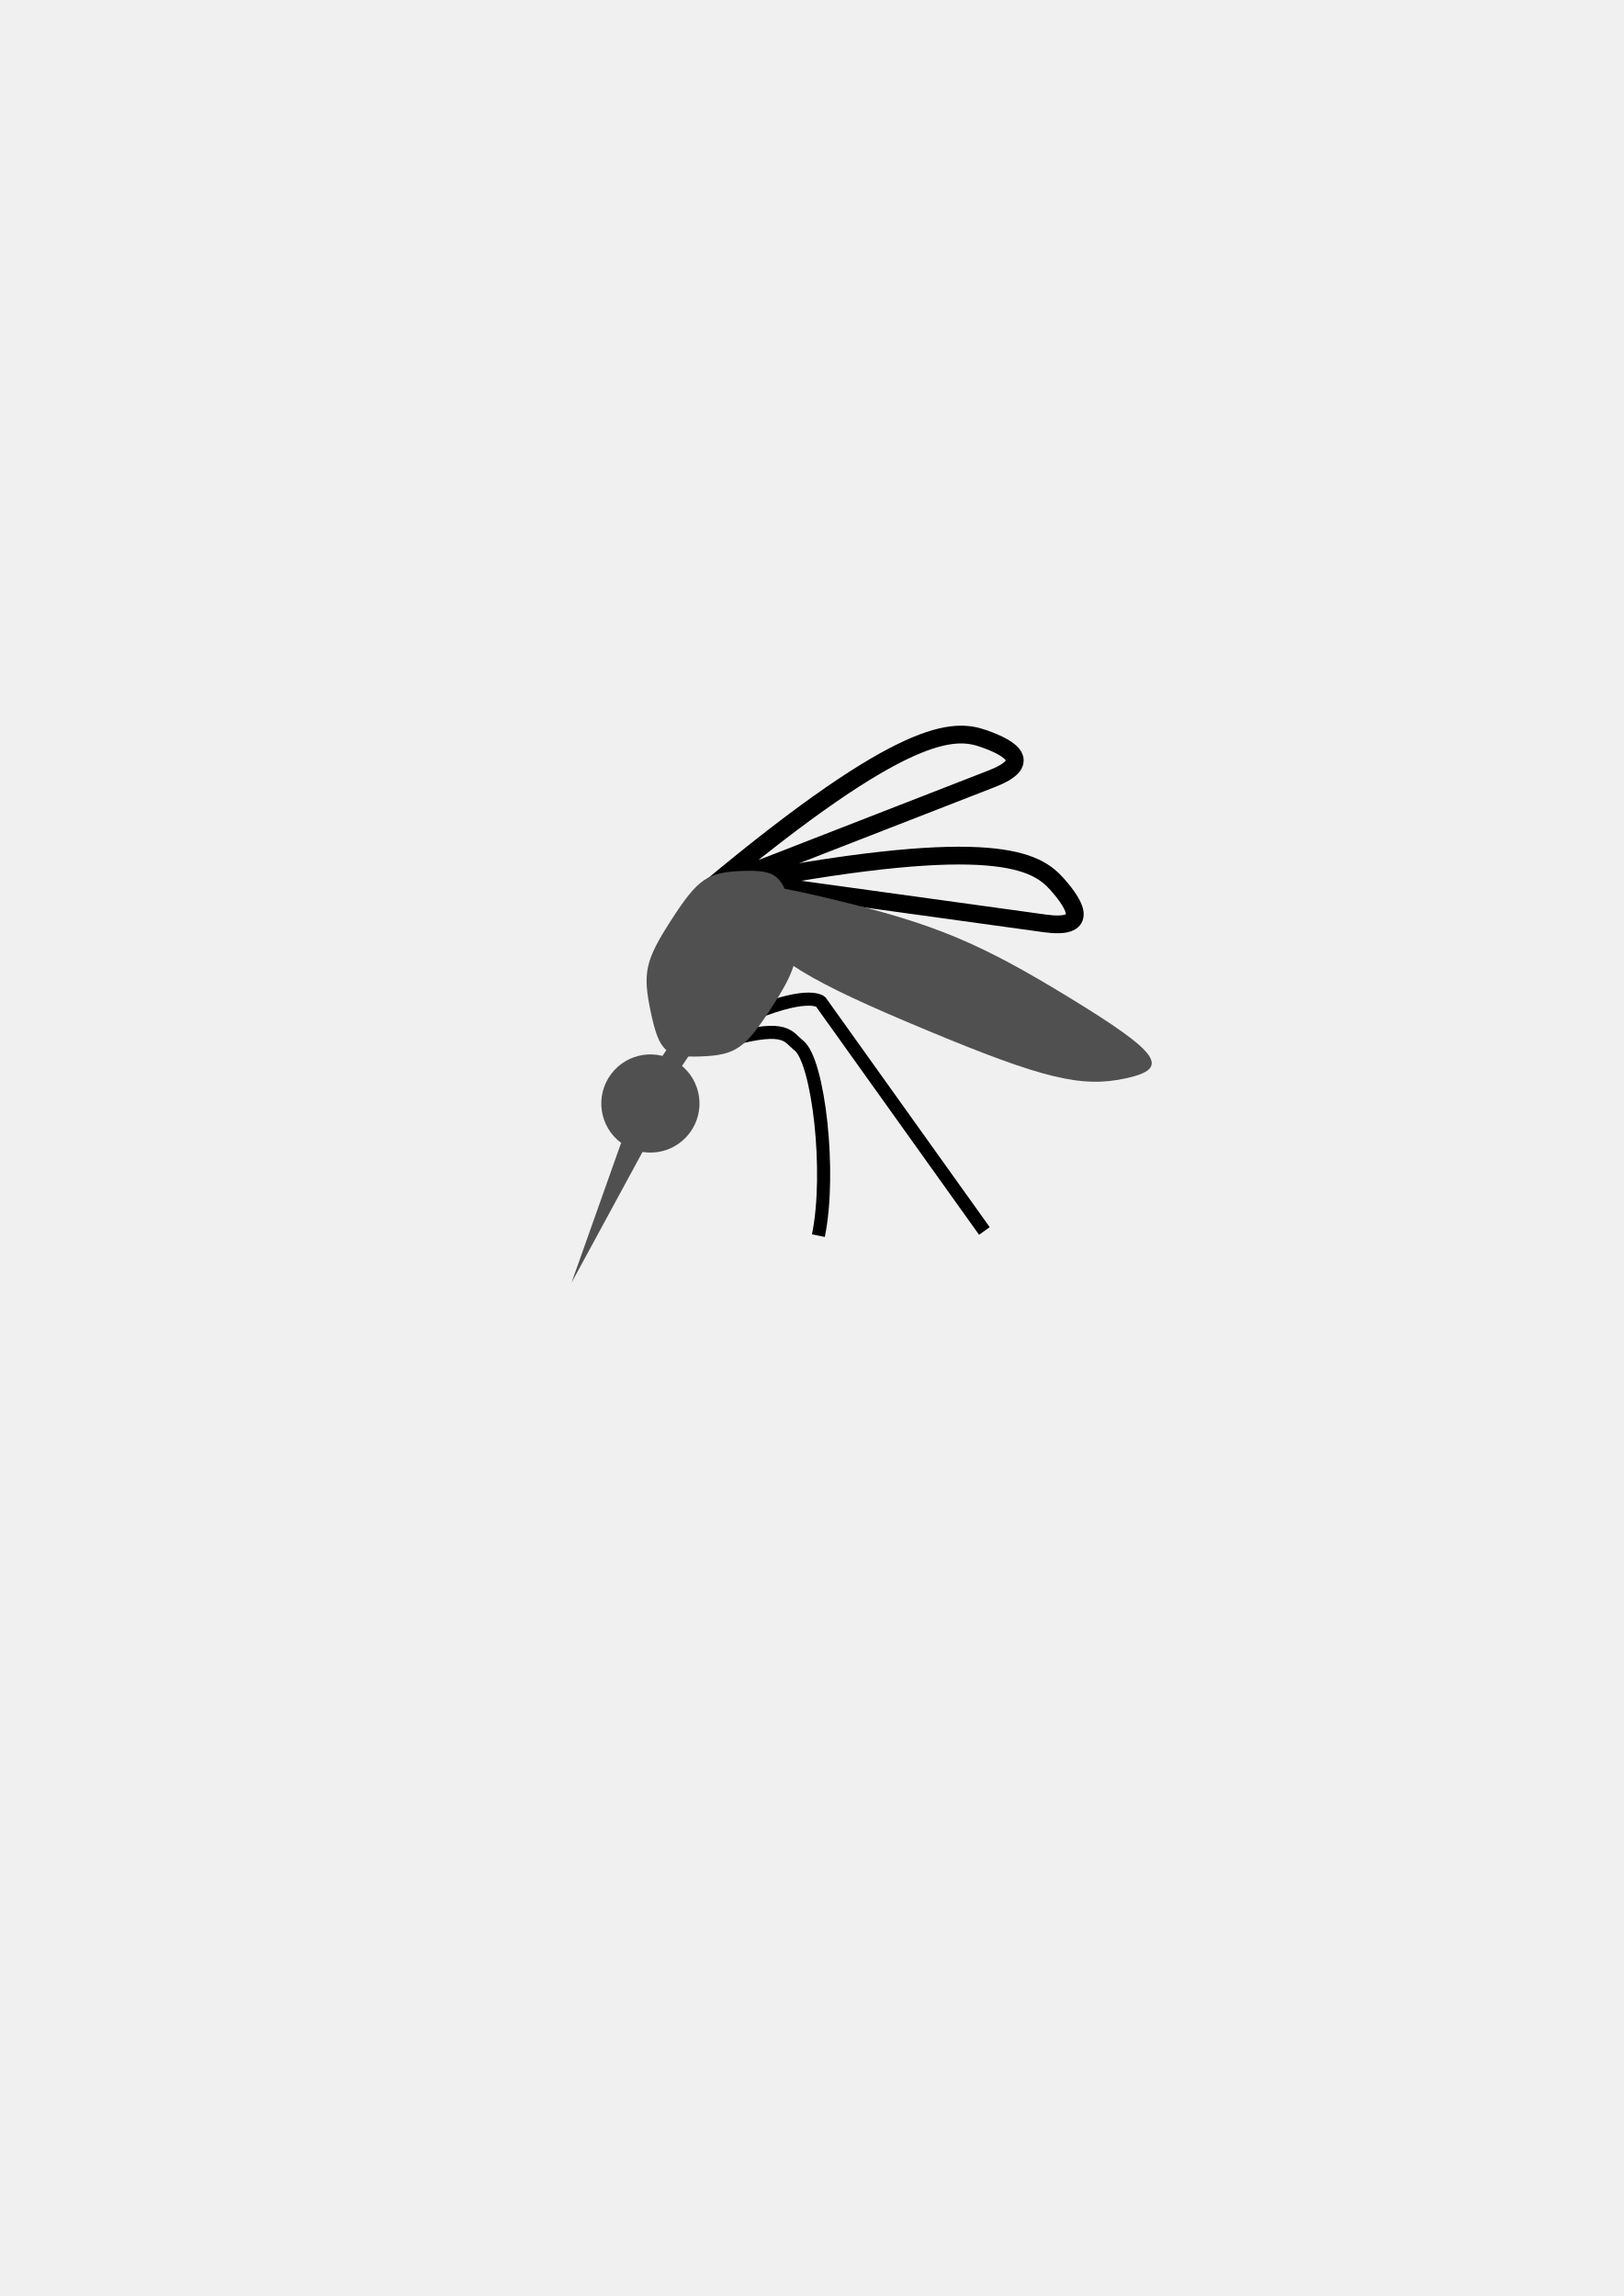
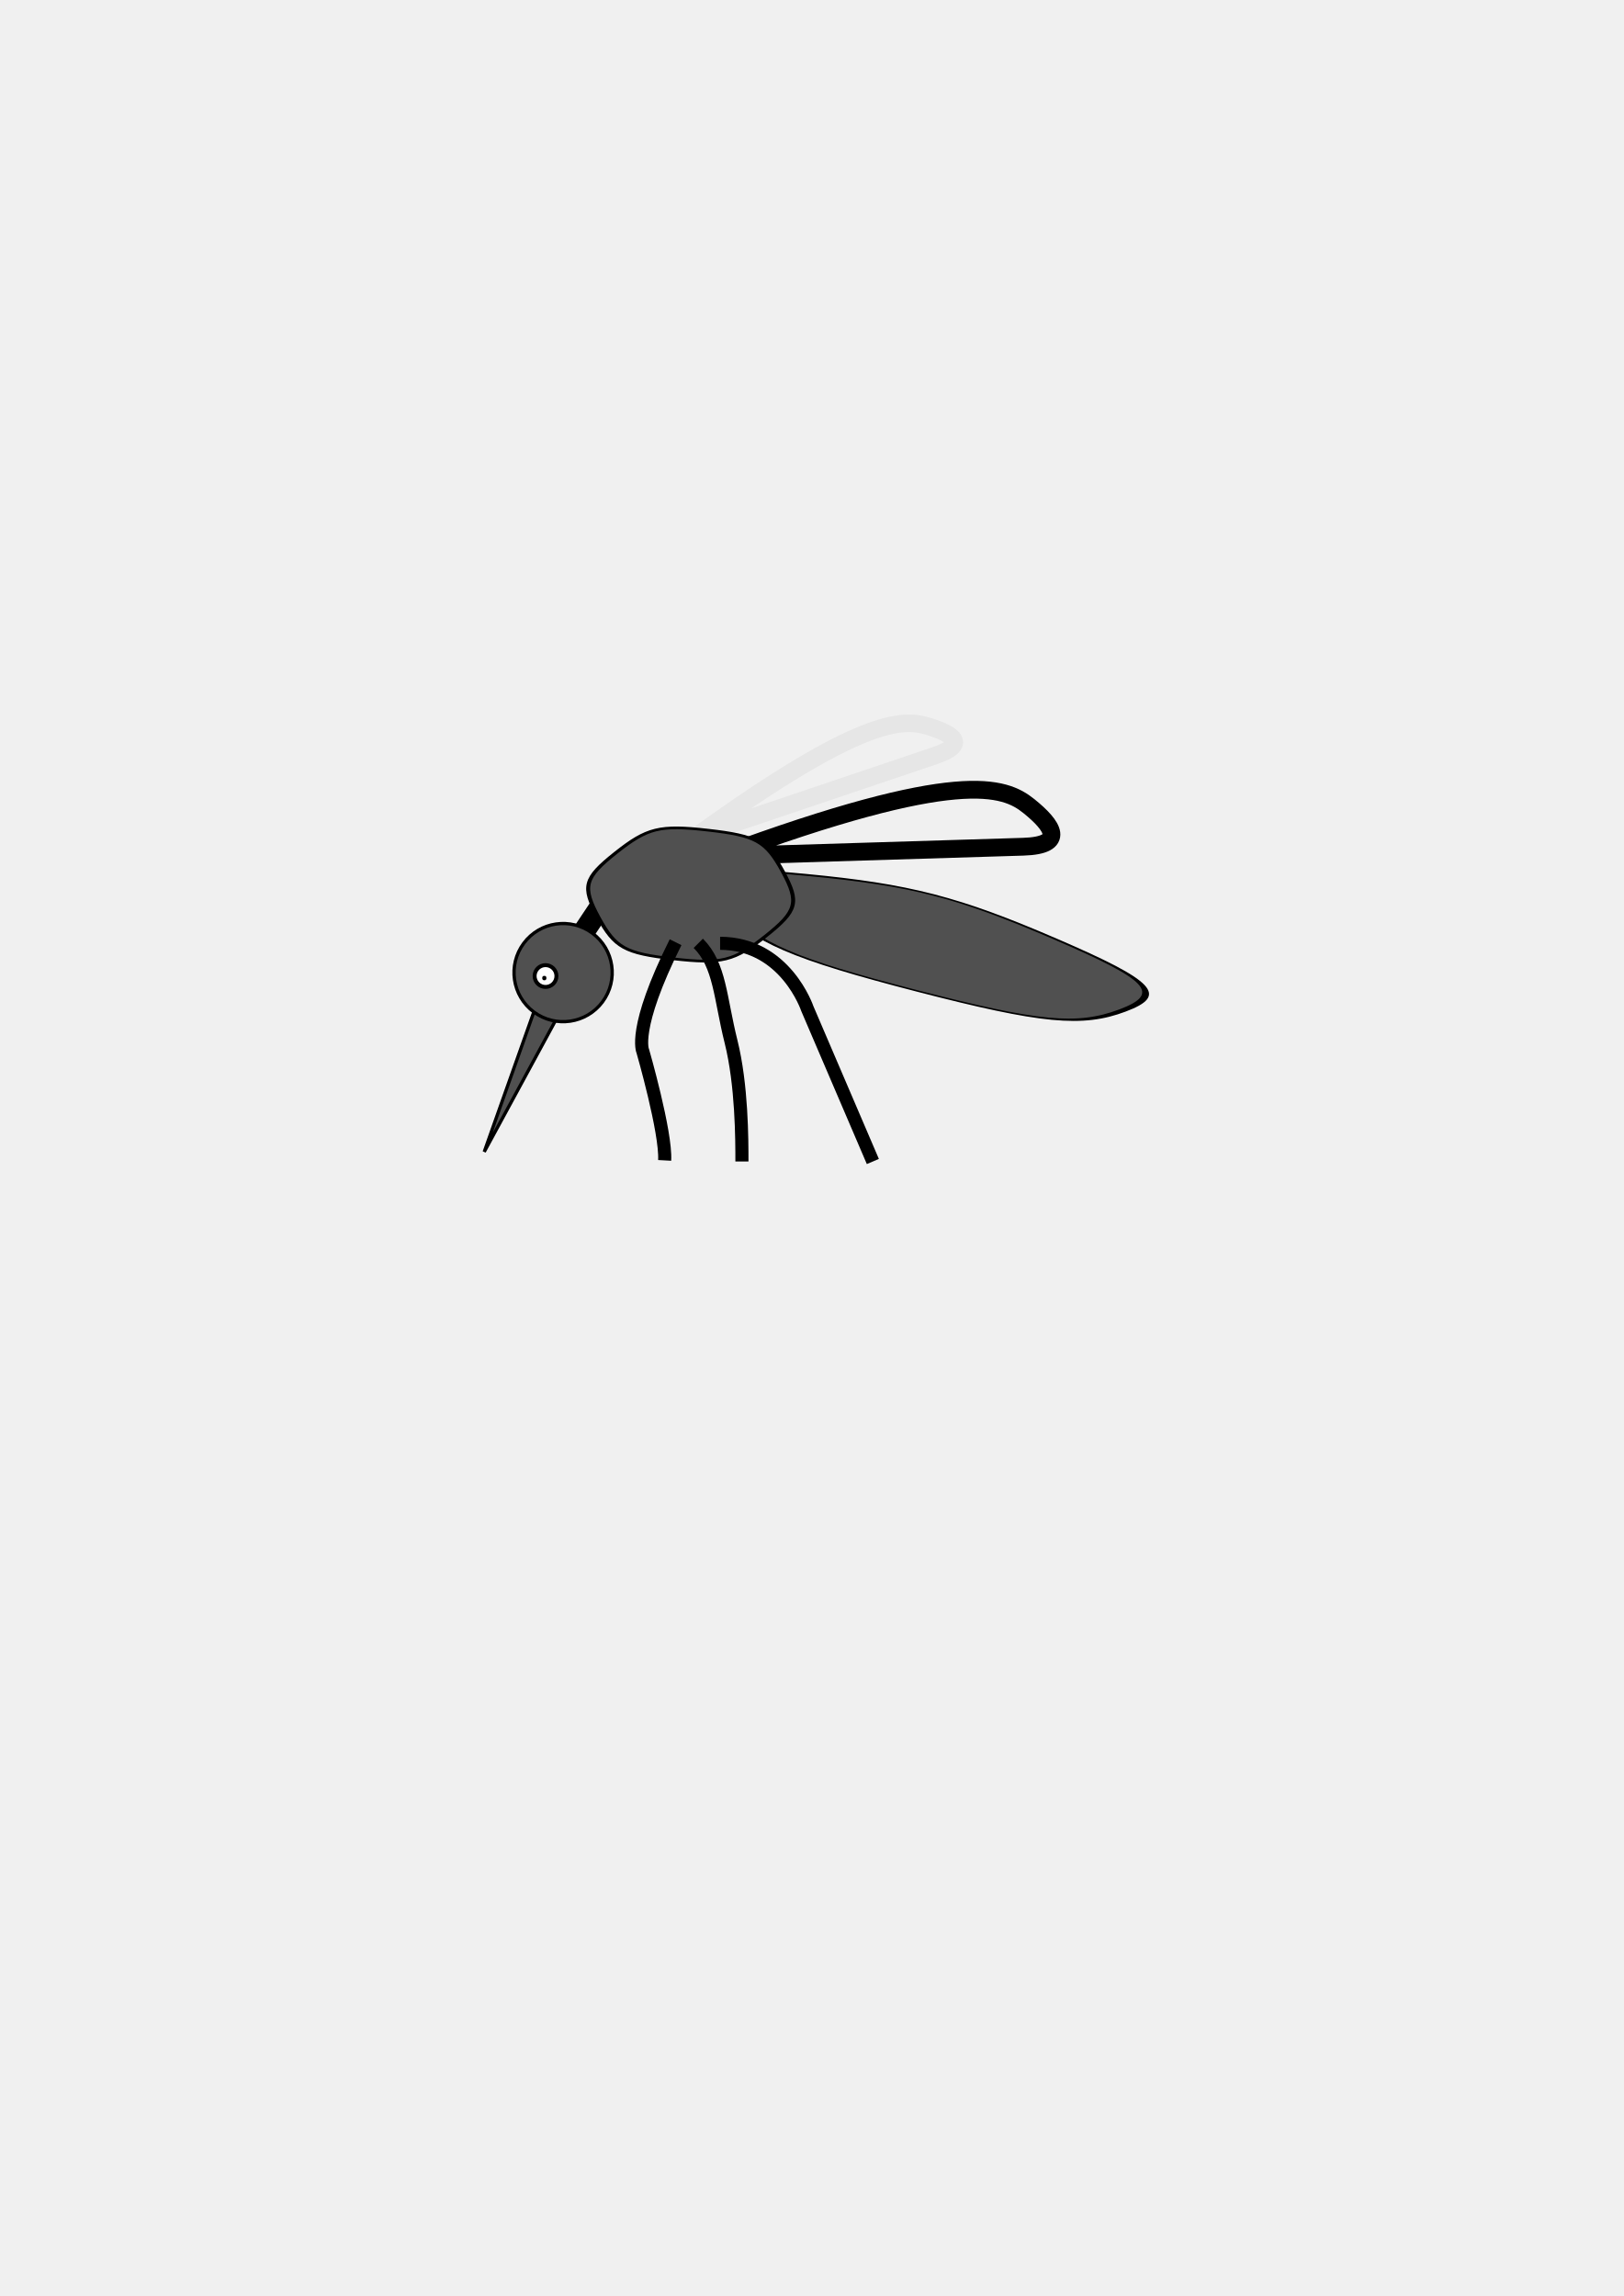
<svg xmlns="http://www.w3.org/2000/svg" width="744.094" height="1052.362" id="svg2">
  <defs id="defs4">
    </defs>
  <g id="layer1">
-     <g id="g3307" transform="matrix(0.8025379,0.5966012,-0.5966012,0.8025379,464.8111,231.1861)" style="stroke:none;fill:#505050;fill-opacity:1">
-       <path transform="matrix(1.285714,0,0,1.285714,-204.6429,-84.96063)" d="M 200,314.862 A 17.5,17.5 0 1 1 165,314.862 A 17.5,17.5 0 1 1 200,314.862 z" id="path3207" style="fill:#505050;fill-opacity:1;stroke:none" />
-       <path id="path3211" d="M 30,342.362 L 50,407.362 L 40,337.362 L 30,342.362" style="fill:#505050;fill-opacity:1;fill-rule:evenodd;stroke:none;stroke-width:1px;stroke-linecap:butt;stroke-linejoin:miter;stroke-opacity:1" />
-     </g>
-     <path style="fill:none;fill-rule:evenodd;stroke:#000000;stroke-width:8.143;stroke-linecap:butt;stroke-linejoin:miter;stroke-miterlimit:4;stroke-dasharray:none;stroke-opacity:1" d="M 341.114,404.209 C 455.644,382.576 474.954,394.607 484.43,405.28 C 493.906,415.953 498.464,425.946 478.795,423.229 C 459.127,420.512 341.865,404.322 341.114,404.209 z" id="path3335" />
-     <path style="fill:none;fill-rule:evenodd;stroke:#000000;stroke-width:8.143;stroke-linecap:butt;stroke-linejoin:miter;stroke-miterlimit:4;stroke-dasharray:none;stroke-opacity:1" d="M 325,407.362 C 414.497,332.694 437.222,333.799 450.695,338.506 C 464.169,343.213 473.017,349.722 454.515,356.927 C 436.013,364.132 325.711,407.095 325,407.362 z" id="path3615" />
-     <path style="fill:none;fill-rule:evenodd;stroke:#000000;stroke-width:6;stroke-linecap:butt;stroke-linejoin:miter;stroke-miterlimit:4;stroke-dasharray:none;stroke-opacity:1" d="M 346.114,464.209 C 371.114,454.209 376.114,459.209 376.114,459.209 L 451.114,564.209 L 451.114,564.209" id="path3331" />
-     <path style="fill:none;fill-rule:evenodd;stroke:#000000;stroke-width:6;stroke-linecap:butt;stroke-linejoin:miter;stroke-miterlimit:4;stroke-dasharray:none;stroke-opacity:1" d="M 335.043,476.352 C 360.985,469.5 360.97,475.338 366.114,479.209 C 375.043,486.352 381.016,537.258 375.043,566.352" id="path3337" />
-     <path style="fill:#505050;fill-opacity:1" id="path3311" d="M 150,260 C 128.681,267.5 122.729,266.384 105.575,251.671 C 88.42,236.959 86.41,231.246 90.575,209.034 C 94.739,186.821 98.681,182.224 120,174.724 C 141.319,167.224 147.271,168.34 164.425,183.053 C 181.58,197.766 183.59,203.478 179.425,225.691 C 175.261,247.903 171.319,252.5 150,260 z" transform="matrix(0.5957556,0.2878259,-0.4326903,0.8956025,344.2504,208.1787)" />
-     <path style="fill:#505050;fill-opacity:1;stroke:none;stroke-opacity:1" id="path3317" d="M 195,195 C 190.511,209.695 185.824,213.228 170.461,213.499 C 155.099,213.77 150.29,210.405 145.285,195.878 C 140.28,181.351 141.995,175.738 154.264,166.488 C 166.533,157.239 172.401,157.135 184.989,165.946 C 197.578,174.757 199.489,180.305 195,195 z" transform="matrix(3.507142,1.477996,-0.3194247,0.757964,-105.4906,58.19705)" />
-     <path style="fill:none;fill-rule:evenodd;stroke:#505050;stroke-width:10;stroke-linecap:butt;stroke-linejoin:miter;stroke-miterlimit:4;stroke-dasharray:none;stroke-opacity:1" d="M 316.114,474.209 C 306.114,489.209 306.114,489.209 306.114,489.209" id="path3333" />
+     <path style="fill:none;fill-rule:evenodd;stroke:#000000;stroke-width:8.143;stroke-linecap:butt;stroke-linejoin:miter;stroke-miterlimit:4;stroke-dasharray:none;stroke-opacity:1" d="M 330,392.362 C 439.3,351.883 460.35,360.516 471.477,369.454 C 482.604,378.392 488.769,387.482 468.923,388.092 C 449.077,388.702 330.759,392.348 330,392.362 z" id="path3335" />
+     <path style="fill:none;fill-rule:evenodd;stroke:#000000;stroke-width:8;stroke-linecap:butt;stroke-linejoin:miter;stroke-miterlimit:4;stroke-dasharray:none;stroke-opacity:1;opacity:0.045" d="M 319.128,383.234 C 394.676,328.608 413.859,329.416 425.233,332.86 C 436.606,336.303 444.075,341.065 428.457,346.336 C 412.838,351.607 319.728,383.039 319.128,383.234 z" id="path3615" />
+     <path style="fill:none;fill-rule:evenodd;stroke:#000000;stroke-width:10;stroke-linecap:butt;stroke-linejoin:miter;stroke-miterlimit:4;stroke-dasharray:none;stroke-opacity:1" d="M 276.114,414.209 C 266.114,429.209 266.114,429.209 266.114,429.209" id="path3333" />
+     <path style="fill:#505050;fill-opacity:1;stroke:#000000;stroke-width:0.848;stroke-miterlimit:4;stroke-dasharray:none;stroke-opacity:1" id="path3317" d="M 195,195 C 190.511,209.695 185.824,213.228 170.461,213.499 C 155.099,213.77 150.29,210.405 145.285,195.878 C 140.28,181.351 141.995,175.738 154.264,166.488 C 166.533,157.239 172.401,157.135 184.989,165.946 C 197.578,174.757 199.489,180.305 195,195 z" transform="matrix(3.680832,0.967465,-0.2090887,0.795502,-162.6335,119.3962)" />
+     <path style="fill:#505050;fill-opacity:1;stroke:#000000;stroke-opacity:1;stroke-width:1.849;stroke-miterlimit:4;stroke-dasharray:none" id="path3311" d="M 150,260 C 128.681,267.5 122.729,266.384 105.575,251.671 C 88.42,236.959 86.41,231.246 90.575,209.034 C 94.739,186.821 98.681,182.224 120,174.724 C 141.319,167.224 147.271,168.34 164.425,183.053 C 181.58,197.766 183.59,203.478 179.425,225.691 C 175.261,247.903 171.319,252.5 150,260 z" transform="matrix(-7.5971361e-3,-0.6615972,0.9945825,-1.1420731e-2,101.3503,501.7864)" />
+     <path style="fill:none;fill-rule:evenodd;stroke:#000000;stroke-width:6;stroke-linecap:butt;stroke-linejoin:miter;stroke-miterlimit:4;stroke-dasharray:none;stroke-opacity:1" d="M 330,432.362 C 360,432.362 370,462.362 370,462.362 L 400,532.362" id="path3331" />
+     <path style="fill:none;fill-rule:evenodd;stroke:#000000;stroke-width:6;stroke-linecap:butt;stroke-linejoin:miter;stroke-miterlimit:4;stroke-dasharray:none;stroke-opacity:1" d="M 320,432.362 C 330,442.362 330,457.362 335,477.362 C 340,497.362 340,522.362 340,532.362" id="path3337" />
+     <path style="fill:#505050;fill-opacity:1;fill-rule:evenodd;stroke:#000000;stroke-width:1.5;stroke-linecap:butt;stroke-linejoin:miter;stroke-opacity:1;stroke-miterlimit:4;stroke-dasharray:none" d="M 244.634,463.843 L 221.905,527.94 L 255.642,465.796 L 244.634,463.843" id="path3211" />
+     <path style="fill:#505050;fill-opacity:1;stroke:#000000;stroke-opacity:1;stroke-width:1.167;stroke-miterlimit:4;stroke-dasharray:none" id="path3207" d="M 200,314.862 A 17.5,17.5 0 1 1 165,314.862 A 17.5,17.5 0 1 1 200,314.862 z" transform="matrix(1.031834,0.7670587,-0.7670587,1.031834,311.2651,-19.08815)" />
+     <path style="fill:none;fill-rule:evenodd;stroke:#000000;stroke-width:6;stroke-linecap:butt;stroke-linejoin:miter;stroke-miterlimit:4;stroke-dasharray:none;stroke-opacity:1" d="M 309.596,431.857 C 289.596,471.857 294.596,481.857 294.596,481.857 C 294.596,481.857 305.311,519 304.596,531.857" id="path2397" />
+     <path style="opacity:1;fill:#ffffff;fill-opacity:1;stroke:#000000;stroke-width:1.8;stroke-linejoin:round;stroke-miterlimit:4;stroke-dasharray:none;stroke-opacity:1" id="path3169" d="M 260,447.362 A 5,5 0 1 1 250,447.362 A 5,5 0 1 1 260,447.362 z" transform="translate(-5,0)" />
+     <rect style="opacity:1;fill:#ffffff;fill-opacity:1;stroke:#000000;stroke-width:1.646;stroke-linejoin:round;stroke-miterlimit:4;stroke-dasharray:none;stroke-opacity:1" id="rect3179" width="0.238" height="0.364" x="249.326" y="448.109" />
  </g>
</svg>
